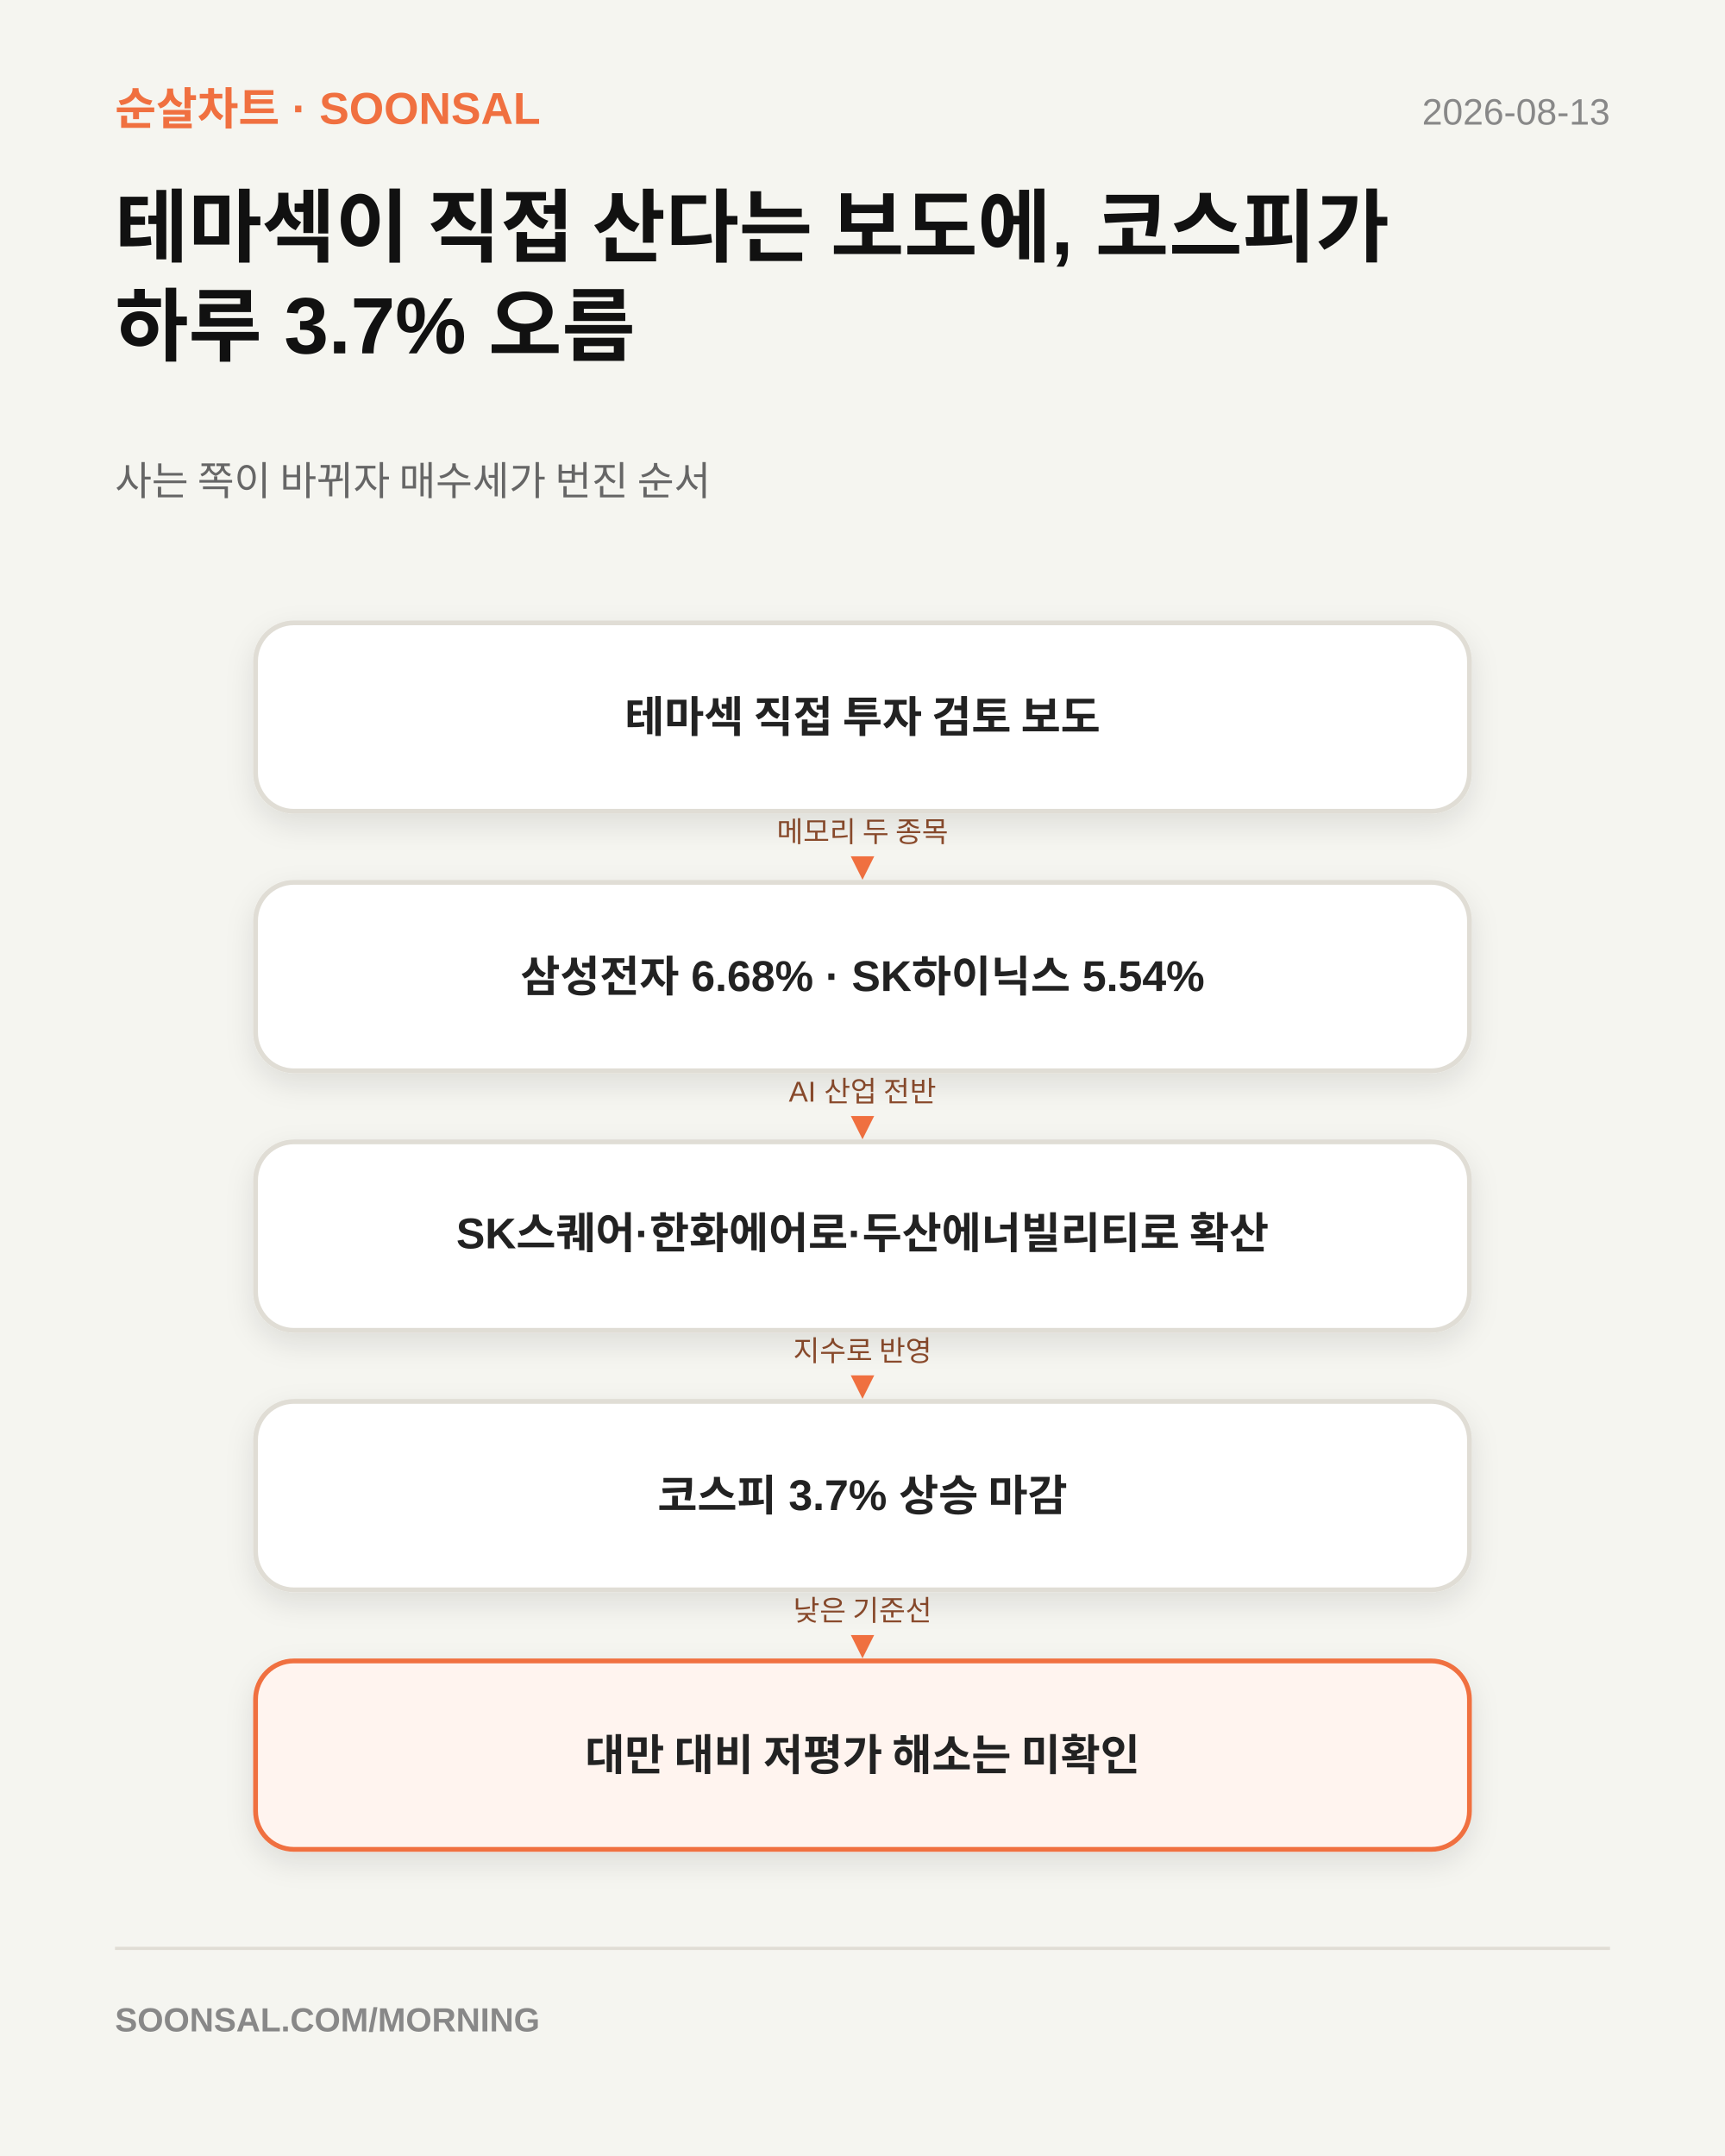
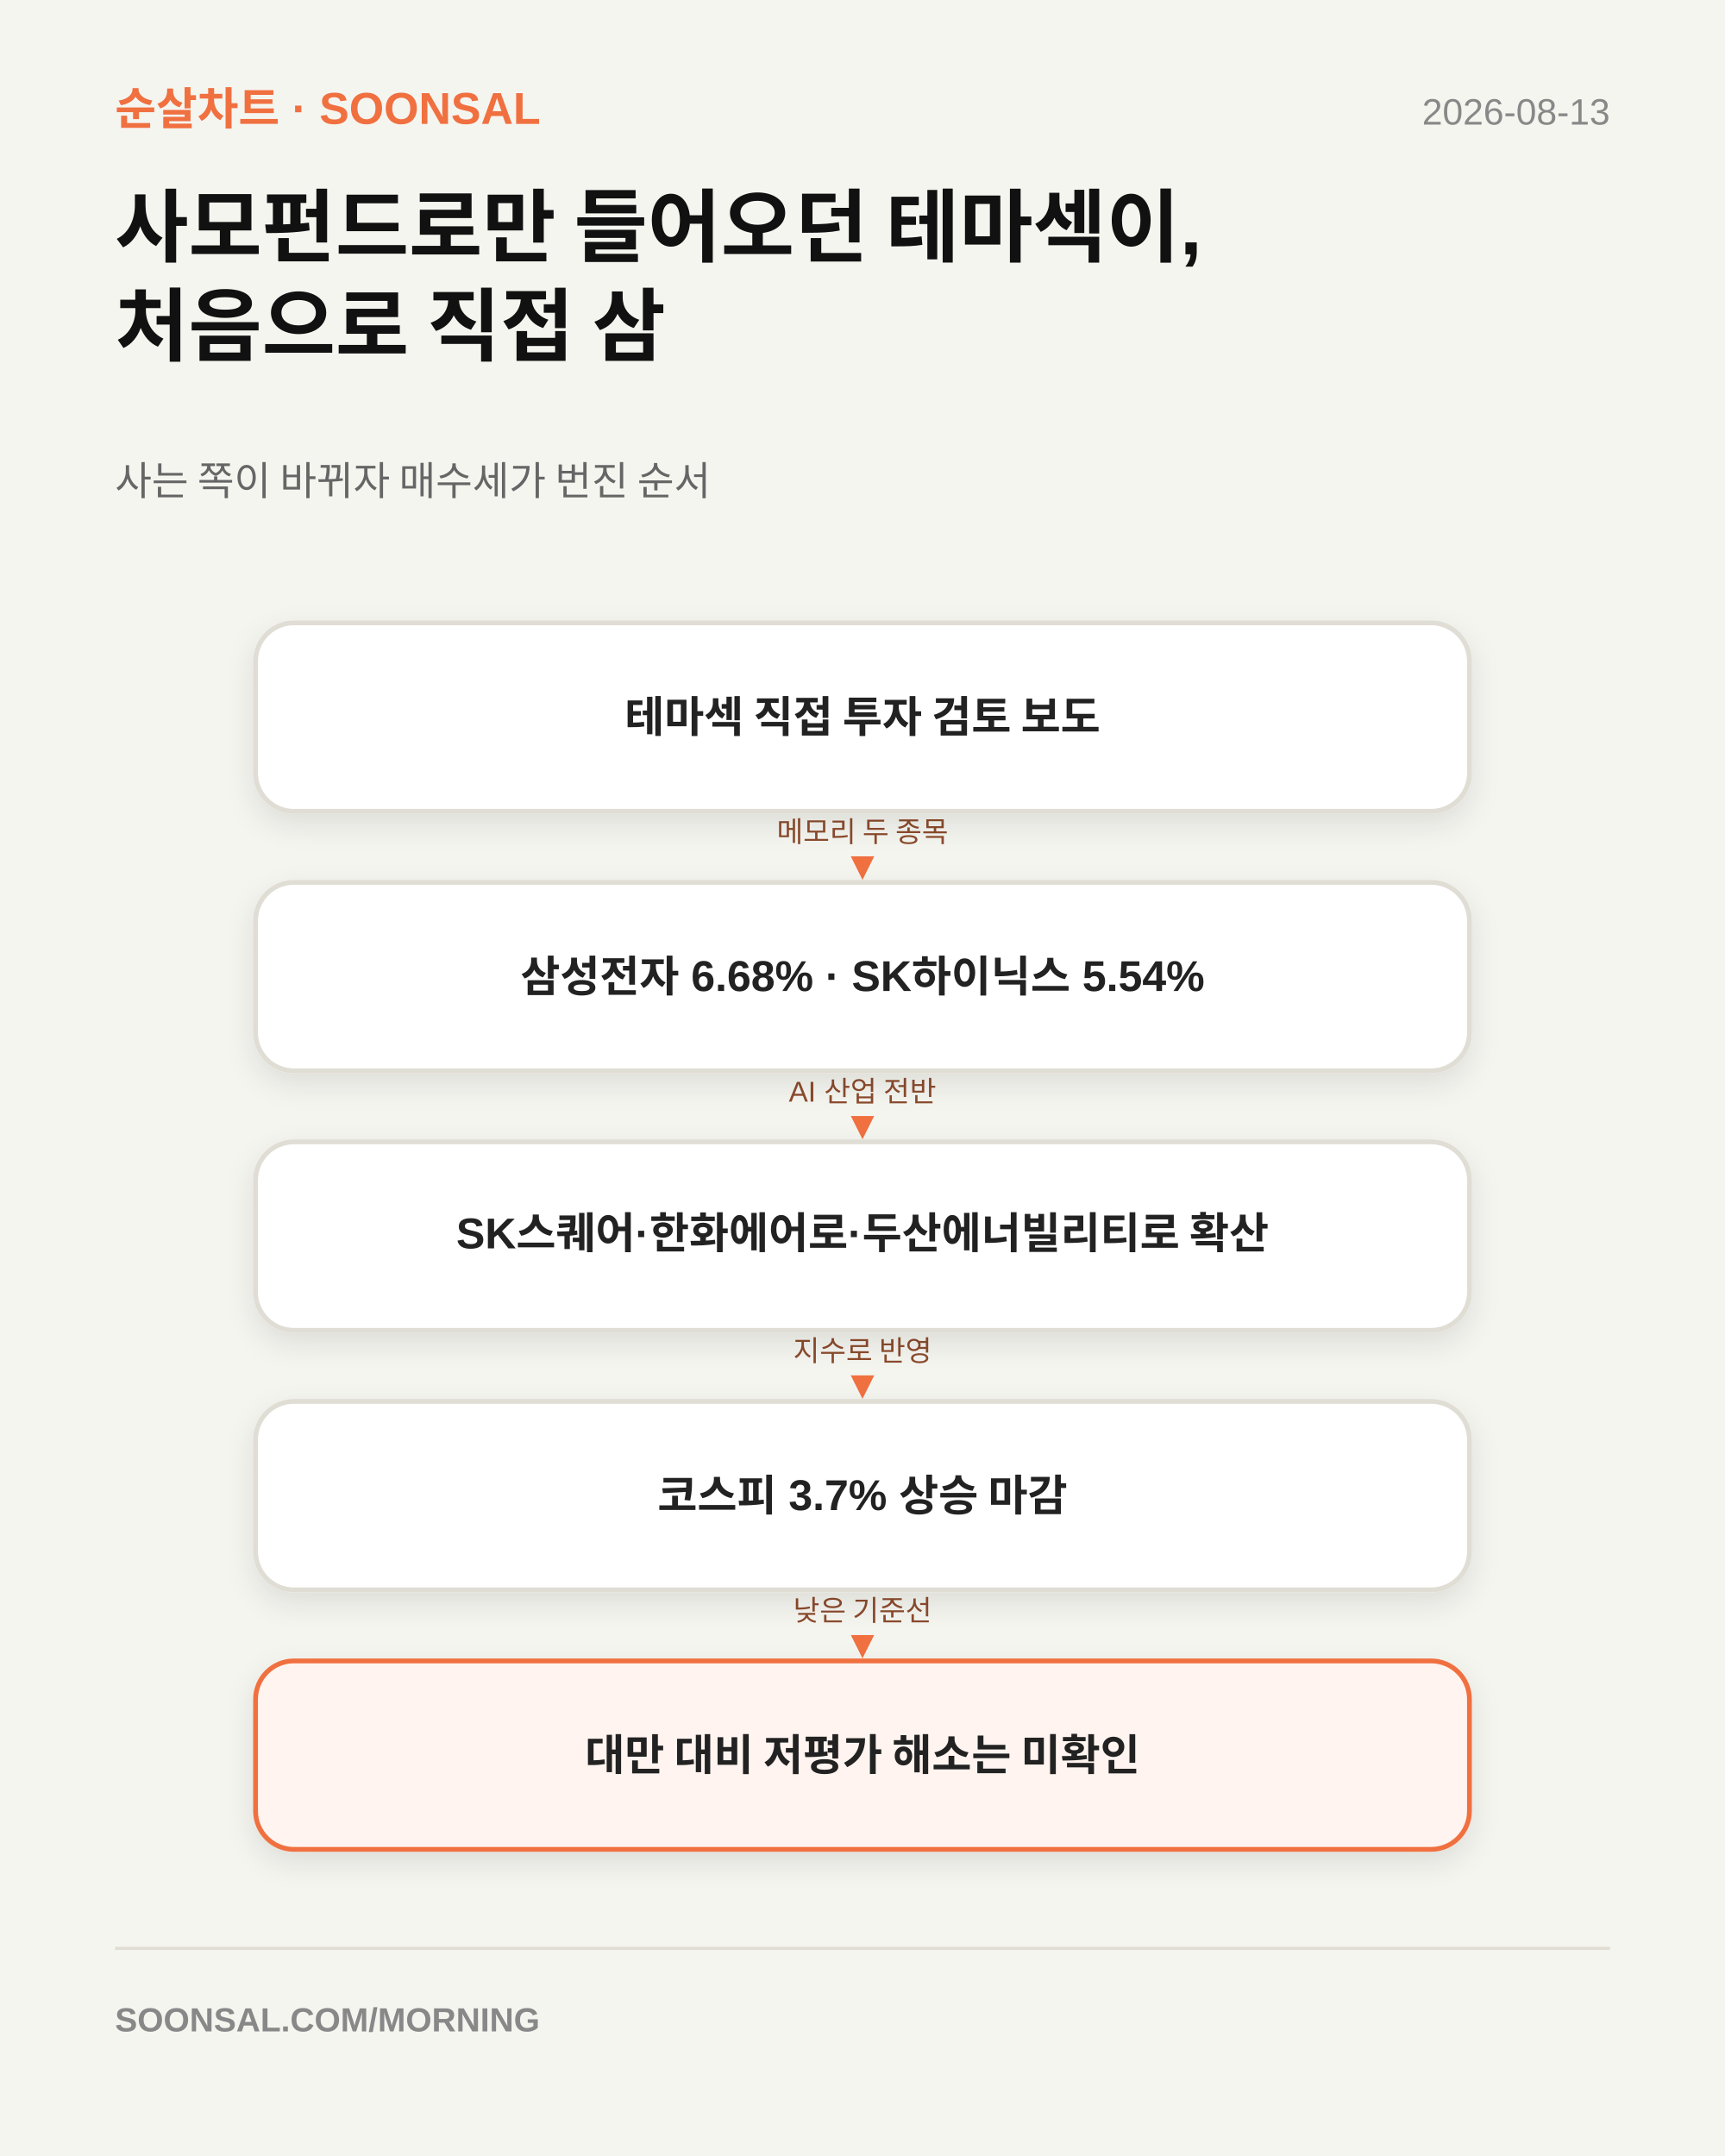
<svg xmlns="http://www.w3.org/2000/svg" width="1080" height="1350" viewBox="0 0 1080 1350">
  <defs>
    <filter id="shadow" x="-20%" y="-20%" width="140%" height="160%">
      <feDropShadow dx="0" dy="7" stdDeviation="9" flood-color="#111111" flood-opacity=".10" />
    </filter>
    <marker id="arrow" viewBox="0 0 10 10" refX="8" refY="5" markerWidth="8" markerHeight="8" orient="auto-start-reverse">
      <path d="M 0 0 L 10 5 L 0 10 z" fill="#F07040" />
    </marker>
  </defs>
  <rect width="1080" height="1350" fill="#F5F5F0" />
  <text x="72" y="78" font-family="Apple SD Gothic Neo,Malgun Gothic,Arial,sans-serif" font-size="28" font-weight="800" fill="#F07040">순살차트 · SOONSAL</text>
  <text x="1008" y="78" text-anchor="end" font-family="Apple SD Gothic Neo,Malgun Gothic,Arial,sans-serif" font-size="23" fill="#888888">2026-08-13</text>
-   <text x="72" y="160" font-family="Apple SD Gothic Neo,Malgun Gothic,Arial,sans-serif" font-size="50" font-weight="800" fill="#111111">테마섹이 직접 산다는 보도에, 코스피가</text>
-   <text x="72" y="222" font-family="Apple SD Gothic Neo,Malgun Gothic,Arial,sans-serif" font-size="50" font-weight="800" fill="#111111">하루 3.7% 오름</text>
+   <text x="72" y="160" font-family="Apple SD Gothic Neo,Malgun Gothic,Arial,sans-serif" font-size="50" font-weight="800" fill="#111111">사모펀드로만 들어오던 테마섹이,</text>
+   <text x="72" y="222" font-family="Apple SD Gothic Neo,Malgun Gothic,Arial,sans-serif" font-size="50" font-weight="800" fill="#111111">처음으로 직접 삼</text>
  <text x="72" y="310" font-family="Apple SD Gothic Neo,Malgun Gothic,Arial,sans-serif" font-size="25" fill="#666666">사는 쪽이 바뀌자 매수세가 번진 순서</text>
  <path d="M 540.0 508.0 C 540.0 530.2, 540.0 530.2, 540.0 544.5" fill="none" stroke="#F07040" stroke-width="4" marker-end="url(#arrow)" />
  <rect x="468.0" y="500.2" width="144" height="36" rx="18" fill="#F5F5F0" />
  <text x="540.0" y="527.2" text-anchor="middle" font-family="Apple SD Gothic Neo,Malgun Gothic,Arial,sans-serif" font-size="18" fill="#8B4B2C">메모리 두 종목</text>
  <path d="M 540.0 670.5 C 540.0 692.8, 540.0 692.8, 540.0 707.0" fill="none" stroke="#F07040" stroke-width="4" marker-end="url(#arrow)" />
  <rect x="468.0" y="662.8" width="144" height="36" rx="18" fill="#F5F5F0" />
  <text x="540.0" y="689.8" text-anchor="middle" font-family="Apple SD Gothic Neo,Malgun Gothic,Arial,sans-serif" font-size="18" fill="#8B4B2C">AI 산업 전반</text>
  <path d="M 540.0 833.0 C 540.0 855.2, 540.0 855.2, 540.0 869.5" fill="none" stroke="#F07040" stroke-width="4" marker-end="url(#arrow)" />
  <rect x="468.0" y="825.2" width="144" height="36" rx="18" fill="#F5F5F0" />
  <text x="540.0" y="852.2" text-anchor="middle" font-family="Apple SD Gothic Neo,Malgun Gothic,Arial,sans-serif" font-size="18" fill="#8B4B2C">지수로 반영</text>
  <path d="M 540.0 995.5 C 540.0 1017.8, 540.0 1017.8, 540.0 1032.0" fill="none" stroke="#F07040" stroke-width="4" stroke-dasharray="12 10" marker-end="url(#arrow)" />
  <rect x="468.0" y="987.8" width="144" height="36" rx="18" fill="#F5F5F0" />
  <text x="540.0" y="1014.8" text-anchor="middle" font-family="Apple SD Gothic Neo,Malgun Gothic,Arial,sans-serif" font-size="18" fill="#8B4B2C">낮은 기준선</text>
  <rect x="160.0" y="390.0" width="760.0" height="118" rx="24" fill="#FFFFFF" stroke="#E0DDD5" stroke-width="3" filter="url(#shadow)" />
  <text x="540.0" y="449.0" text-anchor="middle" dominant-baseline="middle" font-family="Apple SD Gothic Neo,Malgun Gothic,Arial,sans-serif" font-size="27" font-weight="700" fill="#222222">테마섹 직접 투자 검토 보도</text>
  <rect x="160.0" y="552.5" width="760.0" height="118" rx="24" fill="#FFFFFF" stroke="#E0DDD5" stroke-width="3" filter="url(#shadow)" />
  <text x="540.0" y="611.5" text-anchor="middle" dominant-baseline="middle" font-family="Apple SD Gothic Neo,Malgun Gothic,Arial,sans-serif" font-size="27" font-weight="700" fill="#222222">삼성전자 6.68% · SK하이닉스 5.54%</text>
  <rect x="160.0" y="715.0" width="760.0" height="118" rx="24" fill="#FFFFFF" stroke="#E0DDD5" stroke-width="3" filter="url(#shadow)" />
  <text x="540.0" y="774.0" text-anchor="middle" dominant-baseline="middle" font-family="Apple SD Gothic Neo,Malgun Gothic,Arial,sans-serif" font-size="27" font-weight="700" fill="#222222">SK스퀘어·한화에어로·두산에너빌리티로 확산</text>
  <rect x="160.0" y="877.5" width="760.0" height="118" rx="24" fill="#FFFFFF" stroke="#E0DDD5" stroke-width="3" filter="url(#shadow)" />
  <text x="540.0" y="936.5" text-anchor="middle" dominant-baseline="middle" font-family="Apple SD Gothic Neo,Malgun Gothic,Arial,sans-serif" font-size="27" font-weight="700" fill="#222222">코스피 3.7% 상승 마감</text>
  <rect x="160.0" y="1040.0" width="760.0" height="118" rx="24" fill="#FFF4EF" stroke="#F07040" stroke-width="3" filter="url(#shadow)" />
  <text x="540.0" y="1099.0" text-anchor="middle" dominant-baseline="middle" font-family="Apple SD Gothic Neo,Malgun Gothic,Arial,sans-serif" font-size="27" font-weight="700" fill="#222222">대만 대비 저평가 해소는 미확인</text>
  <line x1="72" y1="1220" x2="1008" y2="1220" stroke="#E0DDD5" stroke-width="2" />
  <text x="72" y="1272" font-family="Apple SD Gothic Neo,Malgun Gothic,Arial,sans-serif" font-size="21" font-weight="700" fill="#888888">SOONSAL.COM/MORNING</text>
</svg>
